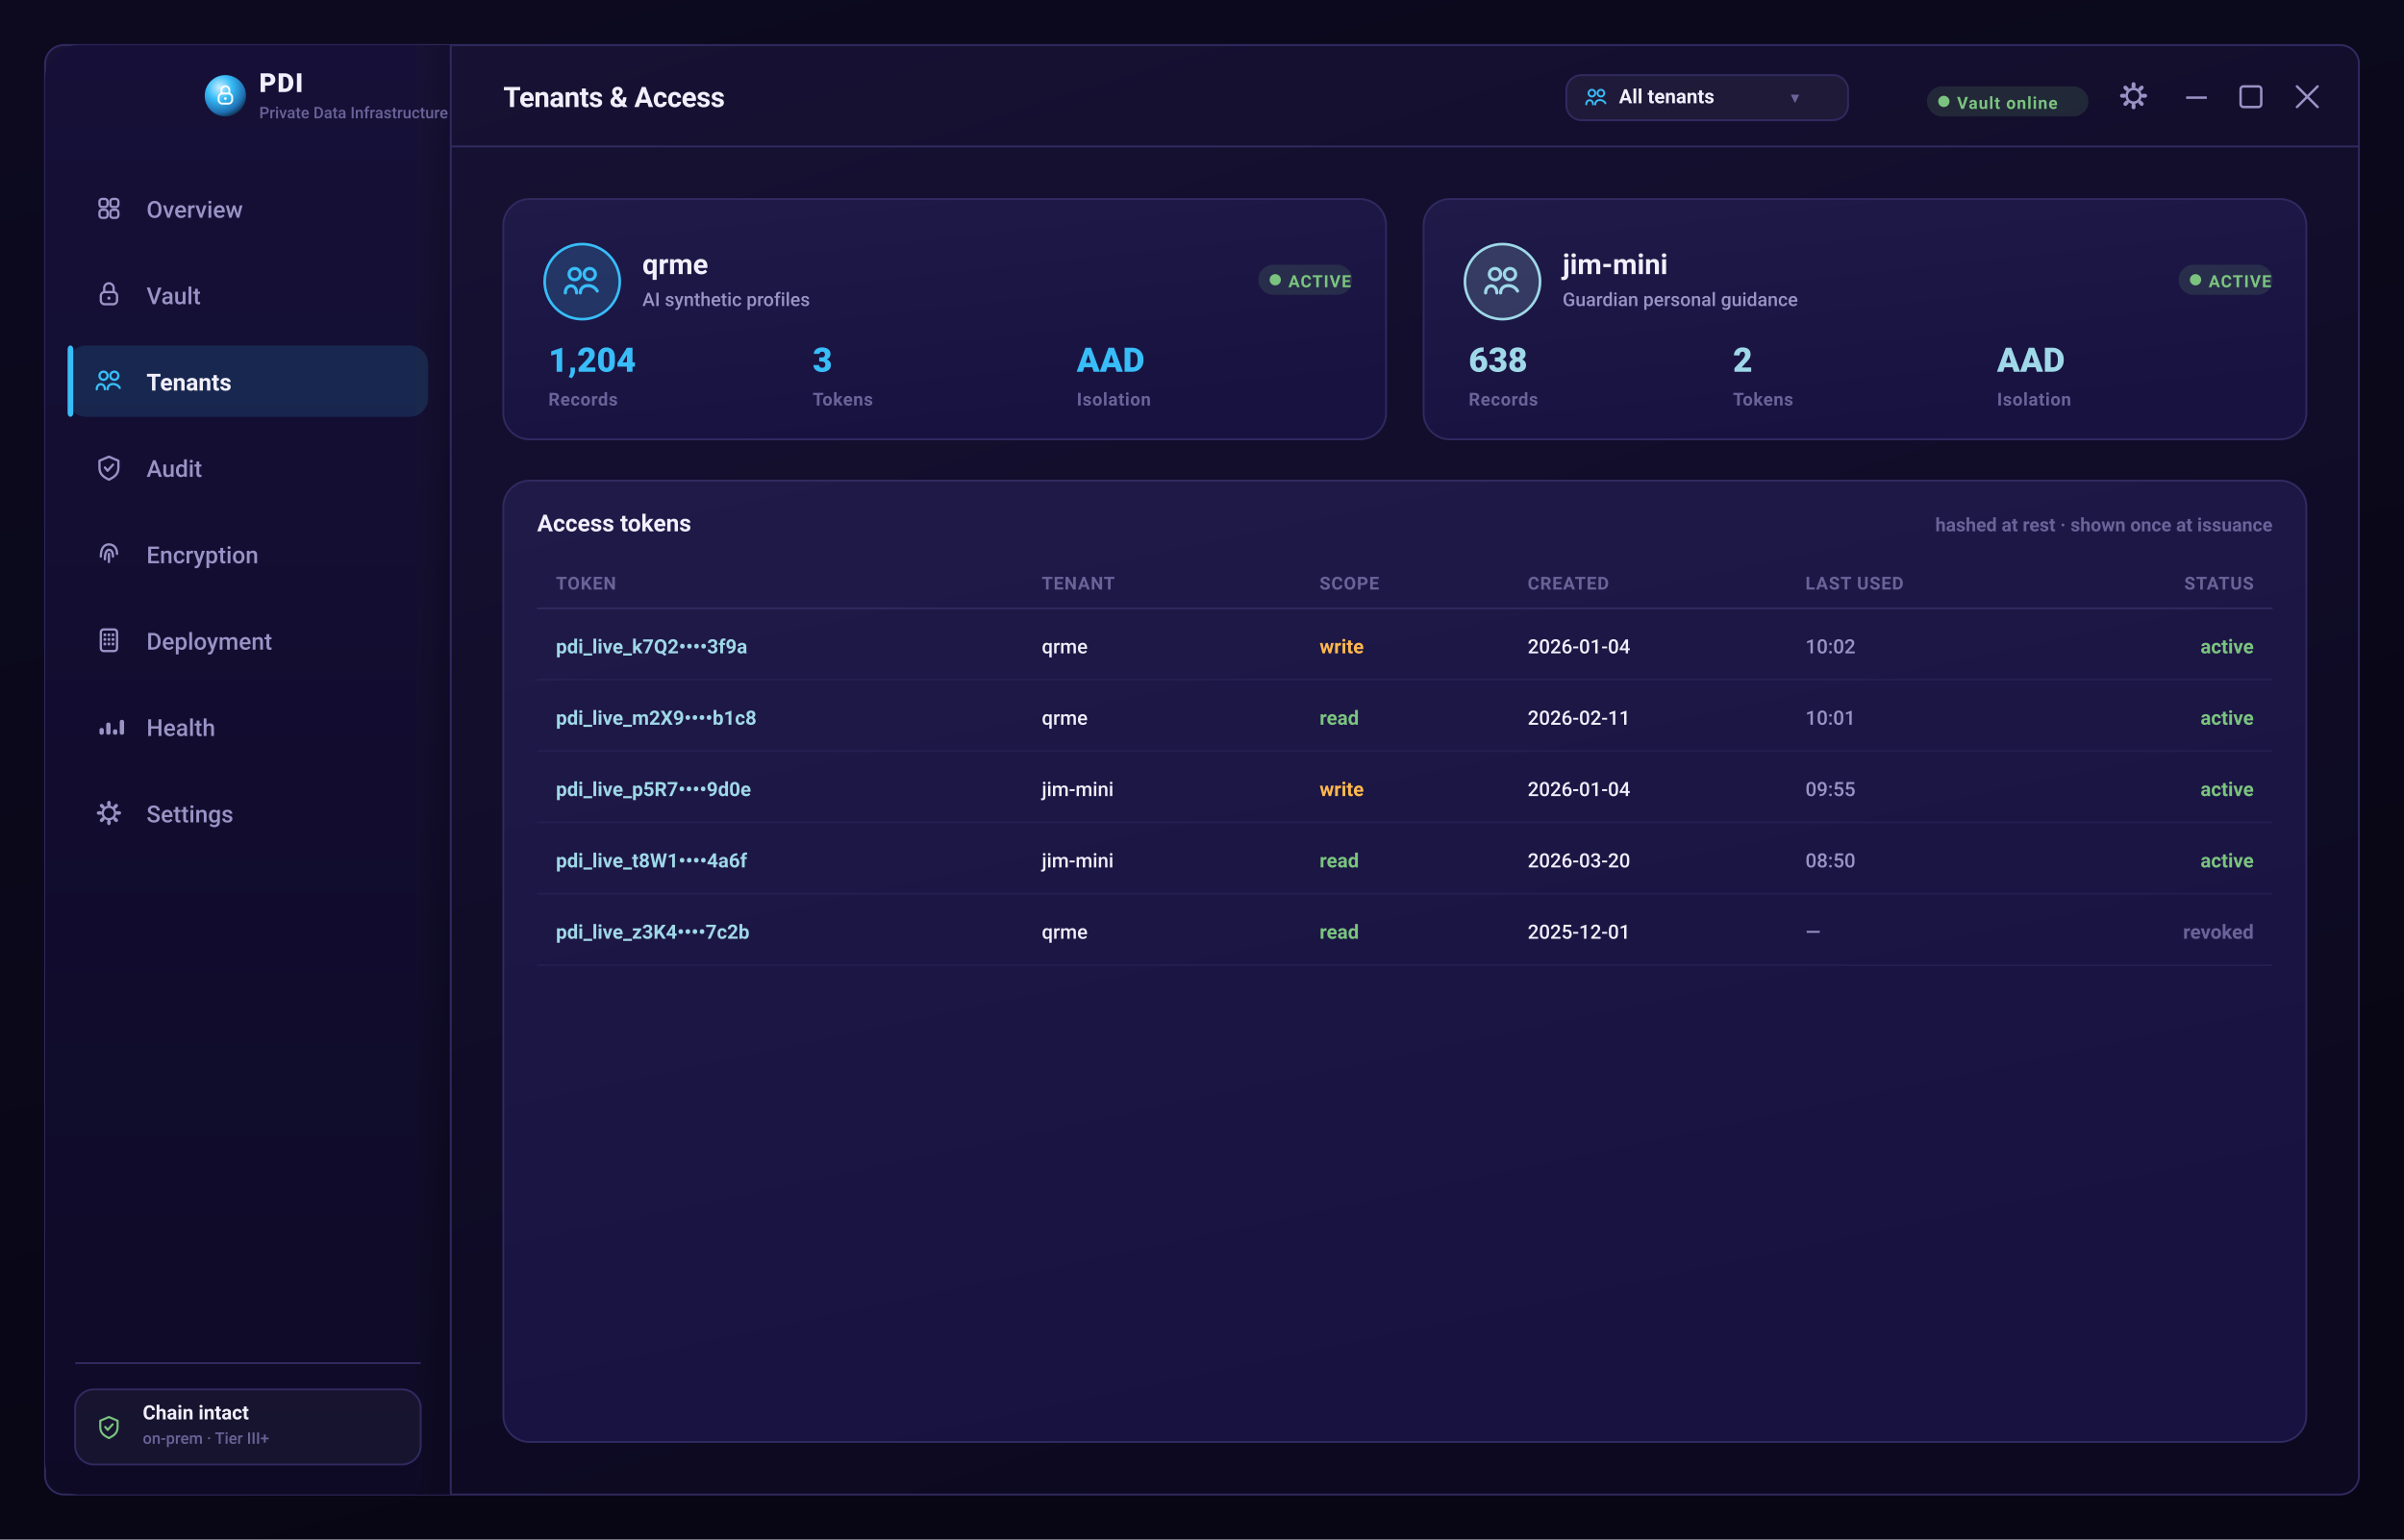
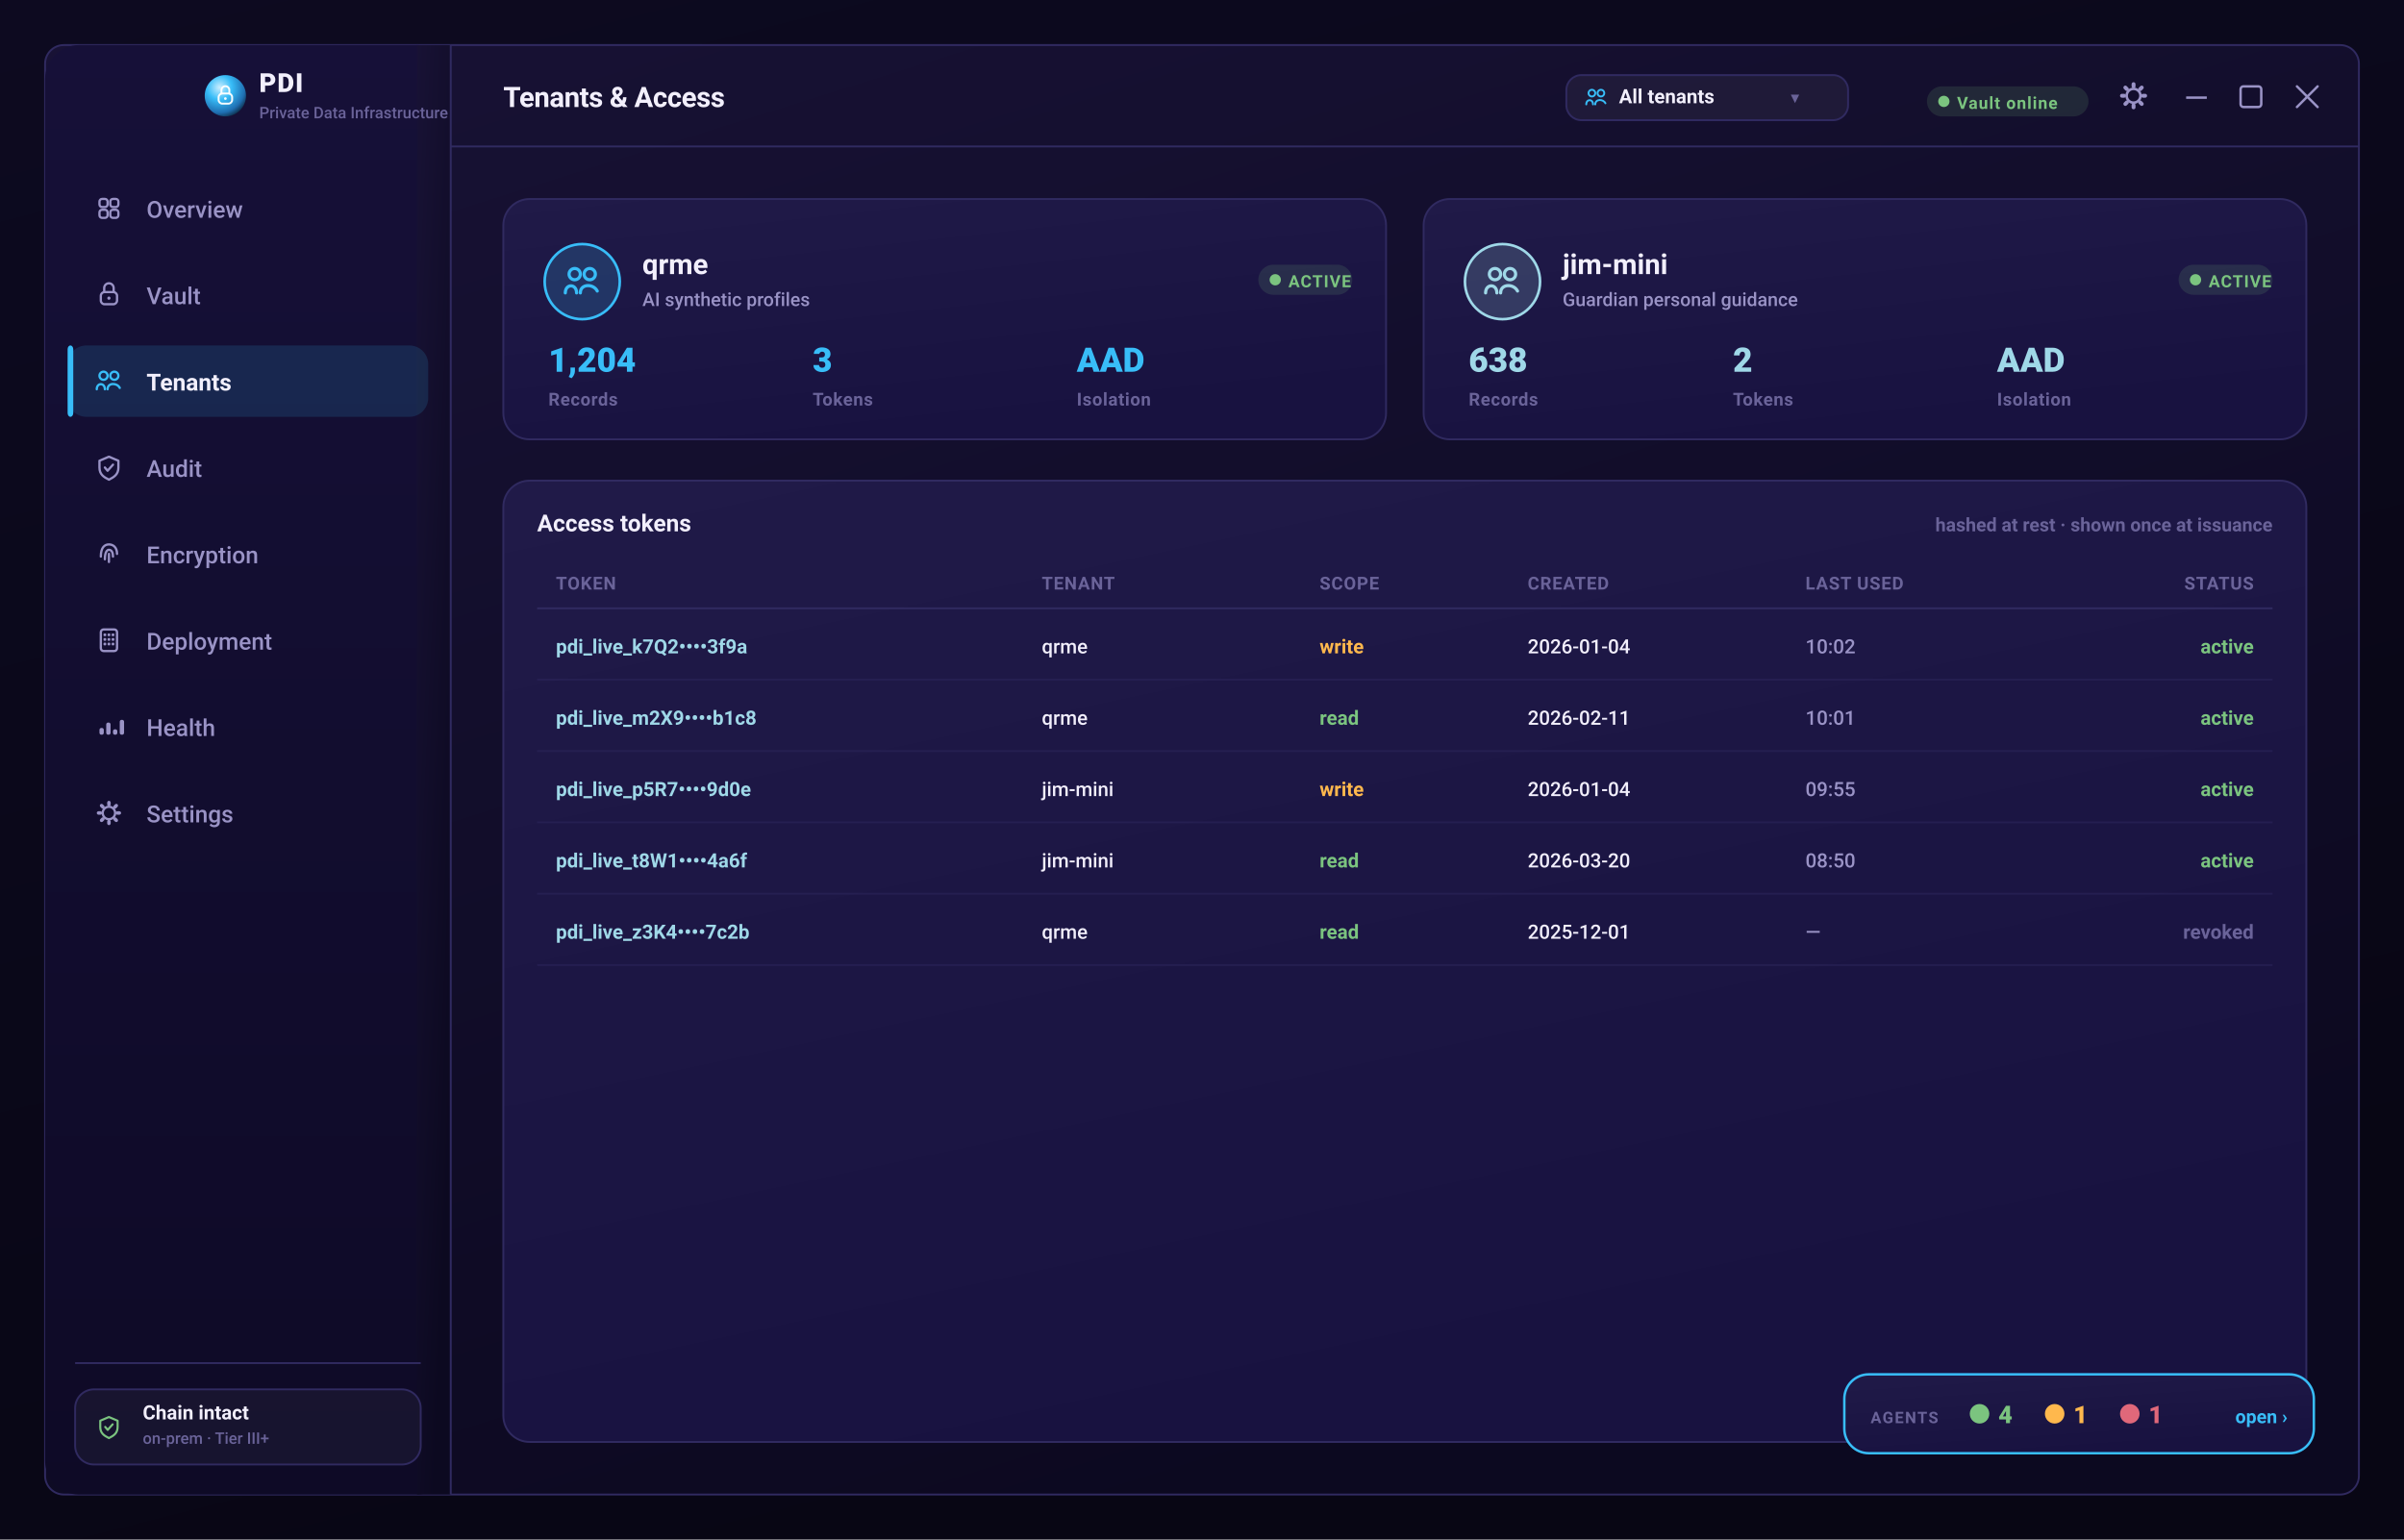
<svg xmlns="http://www.w3.org/2000/svg" width="1280" height="820" viewBox="0 0 1280 820" role="img" aria-label="PDI console — Tenants &amp; Access">
  <defs>
    <linearGradient id="gPage" x1="0" y1="0" x2="0.4" y2="1">
      <stop offset="0" stop-color="#0d0a20" />
      <stop offset="1" stop-color="#080614" />
    </linearGradient>
    <linearGradient id="gScr" x1="0" y1="0" x2="0.5" y2="1">
      <stop offset="0" stop-color="#181235" />
      <stop offset="1" stop-color="#0c0920" />
    </linearGradient>
    <linearGradient id="gSide" x1="0" y1="0" x2="0" y2="1">
      <stop offset="0" stop-color="#161038" />
      <stop offset="1" stop-color="#0e0a26" />
    </linearGradient>
    <linearGradient id="gCard" x1="0" y1="0" x2="0.4" y2="1">
      <stop offset="0" stop-color="#201a48" />
      <stop offset="1" stop-color="#181240" />
    </linearGradient>
    <linearGradient id="gBrand" x1="0" y1="0" x2="1" y2="0">
      <stop offset="0" stop-color="#38bdf8" />
      <stop offset="1" stop-color="#7dd3fc" />
    </linearGradient>
    <linearGradient id="gAmber" x1="0" y1="0" x2="1" y2="0">
      <stop offset="0" stop-color="#ffb84d" />
      <stop offset="1" stop-color="#ffd27a" />
    </linearGradient>
    <linearGradient id="mG" x1="0" y1="0" x2="1" y2="0">
      <stop offset="0" stop-color="#5fb87a" />
      <stop offset="1" stop-color="#7bc47f" />
    </linearGradient>
    <linearGradient id="mC" x1="0" y1="0" x2="1" y2="0">
      <stop offset="0" stop-color="#6bb6d6" />
      <stop offset="1" stop-color="#9fd8e8" />
    </linearGradient>
    <radialGradient id="orb" cx="36%" cy="30%" r="78%">
      <stop offset="0" stop-color="#cbeeff" />
      <stop offset="38%" stop-color="#38bdf8" />
      <stop offset="78%" stop-color="#1f6fb2" />
      <stop offset="100%" stop-color="#0b2438" />
    </radialGradient>
  </defs>
  <rect x="0.0" y="0.0" width="1280.0" height="820.0" rx="0" fill="url(#gPage)" />
  <rect x="24" y="24" width="1232" height="772" rx="10" fill="url(#gScr)" stroke="#302a60" stroke-width="1" />
  <rect x="24.0" y="24.0" width="216.0" height="772.0" rx="18" fill="url(#gSide)" />
  <rect x="222.0" y="24.0" width="18.0" height="772.0" rx="0" fill="url(#gScr)" />
  <line x1="240" y1="24" x2="240" y2="796" stroke="#302a60" stroke-width="1" />
  <line x1="240" y1="78" x2="1256" y2="78" stroke="#302a60" stroke-width="1" />
  <line x1="1164" y1="52" x2="1175" y2="52" stroke="#9a93c6" stroke-width="1.3" />
  <rect x="1193.0" y="46.0" width="11.0" height="11.0" rx="1.5" fill="none" stroke="#9a93c6" stroke-width="1.3" />
  <path d="M1223 46 l11 11 M1234 46 l-11 11" stroke="#9a93c6" stroke-width="1.3" stroke-linecap="round" />
  <circle cx="120" cy="51" r="11" fill="url(#orb)" />
  <rect x="116.4" y="49.8" width="7.2" height="5.4" rx="2" fill="none" stroke="rgba(255,255,255,0.95)" stroke-width="1.02" stroke-linecap="round" stroke-linejoin="round" />
  <path d="M117.9 49.8 v-1.8 a2.1 2.1 0 0 1 4.2 0 v1.8" fill="none" stroke="rgba(255,255,255,0.95)" stroke-width="1.02" stroke-linecap="round" stroke-linejoin="round" />
  <circle cx="120" cy="52.5" r="0.72" fill="rgba(255,255,255,0.95)" />
  <text x="138.0" y="49.0" font-family="-apple-system,BlinkMacSystemFont,'SF Pro Display','SF Pro Text','Segoe UI',Roboto,system-ui,sans-serif" font-size="14" font-weight="800" fill="#f2effc" text-anchor="start" letter-spacing="0.5">PDI</text>
  <text x="138.0" y="63.0" font-family="-apple-system,BlinkMacSystemFont,'SF Pro Display','SF Pro Text','Segoe UI',Roboto,system-ui,sans-serif" font-size="8.5" font-weight="500" fill="#6a6399" text-anchor="start">Private Data Infrastructure</text>
  <text x="268.0" y="57.0" font-family="-apple-system,BlinkMacSystemFont,'SF Pro Display','SF Pro Text','Segoe UI',Roboto,system-ui,sans-serif" font-size="15" font-weight="700" fill="#f2effc" text-anchor="start" letter-spacing="-0.2">Tenants &amp; Access</text>
  <rect x="1134.96" y="43.8" width="2.08" height="3.2" rx="1" transform="rotate(0 1136 51)" fill="#9a93c6" />
  <rect x="1134.96" y="43.8" width="2.08" height="3.2" rx="1" transform="rotate(45 1136 51)" fill="#9a93c6" />
  <rect x="1134.96" y="43.8" width="2.08" height="3.2" rx="1" transform="rotate(90 1136 51)" fill="#9a93c6" />
  <rect x="1134.96" y="43.8" width="2.08" height="3.2" rx="1" transform="rotate(135 1136 51)" fill="#9a93c6" />
  <rect x="1134.96" y="43.8" width="2.08" height="3.2" rx="1" transform="rotate(180 1136 51)" fill="#9a93c6" />
  <rect x="1134.96" y="43.8" width="2.08" height="3.2" rx="1" transform="rotate(225 1136 51)" fill="#9a93c6" />
  <rect x="1134.96" y="43.8" width="2.08" height="3.2" rx="1" transform="rotate(270 1136 51)" fill="#9a93c6" />
  <rect x="1134.96" y="43.8" width="2.08" height="3.2" rx="1" transform="rotate(315 1136 51)" fill="#9a93c6" />
  <circle cx="1136" cy="51" r="3.68" fill="none" stroke="#9a93c6" stroke-width="1.36" stroke-linecap="round" stroke-linejoin="round" />
  <rect x="1026.0" y="46.0" width="86.0" height="16.0" rx="8" fill="rgba(123,196,127,0.14)" />
  <circle cx="1035.0" cy="54" r="3" fill="#7bc47f" />
  <text x="1042.0" y="58.0" font-family="-apple-system,BlinkMacSystemFont,'SF Pro Display','SF Pro Text','Segoe UI',Roboto,system-ui,sans-serif" font-size="9" font-weight="700" fill="#7bc47f" text-anchor="start" letter-spacing="0.5">Vault online</text>
  <rect x="834.0" y="40.0" width="150.0" height="24.0" rx="8" fill="rgba(255,255,255,0.05)" stroke="#302a60" stroke-width="1" />
  <circle cx="847.6" cy="49.6" r="1.8" fill="none" stroke="#38bdf8" stroke-width="1.02" stroke-linecap="round" stroke-linejoin="round" />
  <circle cx="852.4" cy="49.6" r="1.8" fill="none" stroke="#38bdf8" stroke-width="1.02" stroke-linecap="round" stroke-linejoin="round" />
  <path d="M844.6 55.6 c0 -3.0 3.6 -3.0 3.6 0 M849.4 55.6 c0 -3.0 4.2 -3.0 5.4 -0.6" fill="none" stroke="#38bdf8" stroke-width="1.02" stroke-linecap="round" stroke-linejoin="round" />
  <text x="862.0" y="55.0" font-family="-apple-system,BlinkMacSystemFont,'SF Pro Display','SF Pro Text','Segoe UI',Roboto,system-ui,sans-serif" font-size="10.5" font-weight="600" fill="#f2effc" text-anchor="start">All tenants</text>
  <text x="958.0" y="55.0" font-family="-apple-system,BlinkMacSystemFont,'SF Pro Display','SF Pro Text','Segoe UI',Roboto,system-ui,sans-serif" font-size="9" font-weight="600" fill="#6a6399" text-anchor="end">▾</text>
  <rect x="52.96" y="105.96" width="4.32" height="4.32" rx="1.4" fill="none" stroke="#9a93c6" stroke-width="1.22" stroke-linecap="round" stroke-linejoin="round" />
  <rect x="58.72" y="105.96" width="4.32" height="4.32" rx="1.4" fill="none" stroke="#9a93c6" stroke-width="1.22" stroke-linecap="round" stroke-linejoin="round" />
  <rect x="52.96" y="111.72" width="4.32" height="4.32" rx="1.4" fill="none" stroke="#9a93c6" stroke-width="1.22" stroke-linecap="round" stroke-linejoin="round" />
  <rect x="58.72" y="111.72" width="4.32" height="4.32" rx="1.4" fill="none" stroke="#9a93c6" stroke-width="1.22" stroke-linecap="round" stroke-linejoin="round" />
  <text x="78.0" y="116.0" font-family="-apple-system,BlinkMacSystemFont,'SF Pro Display','SF Pro Text','Segoe UI',Roboto,system-ui,sans-serif" font-size="12.5" font-weight="500" fill="#9a93c6" text-anchor="start">Overview</text>
  <rect x="53.68" y="155.56" width="8.64" height="6.48" rx="2" fill="none" stroke="#9a93c6" stroke-width="1.22" stroke-linecap="round" stroke-linejoin="round" />
  <path d="M55.48 155.56 v-2.16 a2.52 2.52 0 0 1 5.04 0 v2.16" fill="none" stroke="#9a93c6" stroke-width="1.22" stroke-linecap="round" stroke-linejoin="round" />
  <circle cx="58" cy="158.8" r="0.864" fill="#9a93c6" />
  <text x="78.0" y="162.0" font-family="-apple-system,BlinkMacSystemFont,'SF Pro Display','SF Pro Text','Segoe UI',Roboto,system-ui,sans-serif" font-size="12.5" font-weight="500" fill="#9a93c6" text-anchor="start">Vault</text>
  <rect x="36.0" y="184.0" width="192.0" height="38.0" rx="10" fill="rgba(56,189,248,0.14)" />
  <rect x="36.0" y="184.0" width="3.0" height="38.0" rx="2" fill="#38bdf8" />
  <circle cx="55.12" cy="200.12" r="2.16" fill="none" stroke="#38bdf8" stroke-width="1.22" stroke-linecap="round" stroke-linejoin="round" />
  <circle cx="60.88" cy="200.12" r="2.16" fill="none" stroke="#38bdf8" stroke-width="1.22" stroke-linecap="round" stroke-linejoin="round" />
  <path d="M51.52 207.32 c0 -3.6 4.32 -3.6 4.32 0 M57.28 207.32 c0 -3.6 5.04 -3.6 6.48 -0.72" fill="none" stroke="#38bdf8" stroke-width="1.22" stroke-linecap="round" stroke-linejoin="round" />
  <text x="78.0" y="208.0" font-family="-apple-system,BlinkMacSystemFont,'SF Pro Display','SF Pro Text','Segoe UI',Roboto,system-ui,sans-serif" font-size="12.5" font-weight="650" fill="#f2effc" text-anchor="start">Tenants</text>
  <path d="M58 243.24 l5.04 2.16 v3.6 c0 3.6 -2.16 5.04 -5.04 6.48 c-2.88 -1.44 -5.04 -2.88 -5.04 -6.48 v-3.6 Z" fill="none" stroke="#9a93c6" stroke-width="1.22" stroke-linecap="round" stroke-linejoin="round" />
  <path d="M55.84 249 l1.44 1.728 2.88 -3.24" fill="none" stroke="#9a93c6" stroke-width="1.22" stroke-linecap="round" stroke-linejoin="round" />
  <text x="78.0" y="254.0" font-family="-apple-system,BlinkMacSystemFont,'SF Pro Display','SF Pro Text','Segoe UI',Roboto,system-ui,sans-serif" font-size="12.5" font-weight="500" fill="#9a93c6" text-anchor="start">Audit</text>
  <path d="M53.68 296.44 c0 -5.04 2.16 -6.48 4.32 -6.48 c2.16 0 4.32 1.44 4.32 5.04" fill="none" stroke="#9a93c6" stroke-width="1.22" stroke-linecap="round" stroke-linejoin="round" />
  <path d="M55.84 297.88 c0 -4.32 1.44 -5.04 2.16 -5.04 c1.44 0 2.16 1.44 2.16 3.6" fill="none" stroke="#9a93c6" stroke-width="1.22" stroke-linecap="round" stroke-linejoin="round" />
  <path d="M58 299.32 v-4.32" fill="none" stroke="#9a93c6" stroke-width="1.22" stroke-linecap="round" stroke-linejoin="round" />
  <text x="78.0" y="300.0" font-family="-apple-system,BlinkMacSystemFont,'SF Pro Display','SF Pro Text','Segoe UI',Roboto,system-ui,sans-serif" font-size="12.5" font-weight="500" fill="#9a93c6" text-anchor="start">Encryption</text>
  <rect x="53.68" y="335.24" width="8.64" height="11.52" rx="1.5" fill="none" stroke="#9a93c6" stroke-width="1.22" stroke-linecap="round" stroke-linejoin="round" />
  <rect x="55.12" y="337.4" width="1.44" height="1.44" rx="0.4" fill="#9a93c6" />
  <rect x="57.28" y="337.4" width="1.44" height="1.44" rx="0.4" fill="#9a93c6" />
  <rect x="59.44" y="337.4" width="1.44" height="1.44" rx="0.4" fill="#9a93c6" />
  <rect x="55.12" y="339.848" width="1.44" height="1.44" rx="0.4" fill="#9a93c6" />
  <rect x="57.28" y="339.848" width="1.44" height="1.44" rx="0.4" fill="#9a93c6" />
  <rect x="59.44" y="339.848" width="1.44" height="1.44" rx="0.4" fill="#9a93c6" />
  <rect x="55.12" y="342.296" width="1.44" height="1.44" rx="0.4" fill="#9a93c6" />
  <rect x="57.28" y="342.296" width="1.44" height="1.44" rx="0.4" fill="#9a93c6" />
  <rect x="59.44" y="342.296" width="1.44" height="1.44" rx="0.4" fill="#9a93c6" />
  <text x="78.0" y="346.0" font-family="-apple-system,BlinkMacSystemFont,'SF Pro Display','SF Pro Text','Segoe UI',Roboto,system-ui,sans-serif" font-size="12.5" font-weight="500" fill="#9a93c6" text-anchor="start">Deployment</text>
  <rect x="52.96" y="387.72" width="2.304" height="3.6" rx="1" fill="#9a93c6" />
  <rect x="56.56" y="384.84" width="2.304" height="6.48" rx="1" fill="#9a93c6" />
  <rect x="60.16" y="388.44" width="2.304" height="2.88" rx="1" fill="#9a93c6" />
  <rect x="63.76" y="383.4" width="2.304" height="7.92" rx="1" fill="#9a93c6" />
  <text x="78.0" y="392.0" font-family="-apple-system,BlinkMacSystemFont,'SF Pro Display','SF Pro Text','Segoe UI',Roboto,system-ui,sans-serif" font-size="12.5" font-weight="500" fill="#9a93c6" text-anchor="start">Health</text>
  <rect x="57.064" y="426.52" width="1.872" height="2.88" rx="1" transform="rotate(0 58 433)" fill="#9a93c6" />
  <rect x="57.064" y="426.52" width="1.872" height="2.88" rx="1" transform="rotate(45 58 433)" fill="#9a93c6" />
  <rect x="57.064" y="426.52" width="1.872" height="2.88" rx="1" transform="rotate(90 58 433)" fill="#9a93c6" />
  <rect x="57.064" y="426.52" width="1.872" height="2.88" rx="1" transform="rotate(135 58 433)" fill="#9a93c6" />
  <rect x="57.064" y="426.52" width="1.872" height="2.88" rx="1" transform="rotate(180 58 433)" fill="#9a93c6" />
  <rect x="57.064" y="426.52" width="1.872" height="2.88" rx="1" transform="rotate(225 58 433)" fill="#9a93c6" />
  <rect x="57.064" y="426.52" width="1.872" height="2.88" rx="1" transform="rotate(270 58 433)" fill="#9a93c6" />
  <rect x="57.064" y="426.52" width="1.872" height="2.88" rx="1" transform="rotate(315 58 433)" fill="#9a93c6" />
  <circle cx="58" cy="433" r="3.312" fill="none" stroke="#9a93c6" stroke-width="1.22" stroke-linecap="round" stroke-linejoin="round" />
  <text x="78.0" y="438.0" font-family="-apple-system,BlinkMacSystemFont,'SF Pro Display','SF Pro Text','Segoe UI',Roboto,system-ui,sans-serif" font-size="12.5" font-weight="500" fill="#9a93c6" text-anchor="start">Settings</text>
  <line x1="40" y1="726" x2="224" y2="726" stroke="#302a60" stroke-width="1" />
  <rect x="40.0" y="740.0" width="184.0" height="40.0" rx="10" fill="rgba(255,255,255,0.04)" stroke="#302a60" stroke-width="1" />
  <path d="M58 754.72 l4.62 1.98 v3.3 c0 3.3 -1.98 4.62 -4.62 5.94 c-2.64 -1.32 -4.62 -2.64 -4.62 -5.94 v-3.3 Z" fill="none" stroke="#7bc47f" stroke-width="1.12" stroke-linecap="round" stroke-linejoin="round" />
  <path d="M56.02 760 l1.32 1.584 2.64 -2.97" fill="none" stroke="#7bc47f" stroke-width="1.12" stroke-linecap="round" stroke-linejoin="round" />
  <text x="76.0" y="756.0" font-family="-apple-system,BlinkMacSystemFont,'SF Pro Display','SF Pro Text','Segoe UI',Roboto,system-ui,sans-serif" font-size="10.5" font-weight="650" fill="#f2effc" text-anchor="start">Chain intact</text>
  <text x="76.0" y="769.0" font-family="-apple-system,BlinkMacSystemFont,'SF Pro Display','SF Pro Text','Segoe UI',Roboto,system-ui,sans-serif" font-size="8.5" font-weight="500" fill="#6a6399" text-anchor="start">on-prem · Tier III+</text>
  <marker id="ah" markerWidth="8" markerHeight="8" refX="6" refY="3" orient="auto">
    <path d="M0 0 L6 3 L0 6 Z" fill="#6a6399" />
  </marker>
  <rect x="268.0" y="106.0" width="470.0" height="128.0" rx="14" fill="url(#gCard)" stroke="#302a60" stroke-width="1" />
  <circle cx="310.0" cy="150" r="20" fill="rgba(56,189,248,0.18)" stroke="#38bdf8" stroke-width="1.4" />
  <circle cx="306.0" cy="146.0" r="3.0" fill="none" stroke="#38bdf8" stroke-width="1.70" stroke-linecap="round" stroke-linejoin="round" />
  <circle cx="314.0" cy="146.0" r="3.0" fill="none" stroke="#38bdf8" stroke-width="1.70" stroke-linecap="round" stroke-linejoin="round" />
  <path d="M301.0 156.0 c0 -5.0 6.0 -5.0 6.0 0 M309.0 156.0 c0 -5.0 7.0 -5.0 9.0 -1.0" fill="none" stroke="#38bdf8" stroke-width="1.70" stroke-linecap="round" stroke-linejoin="round" />
  <text x="342.0" y="146.0" font-family="-apple-system,BlinkMacSystemFont,'SF Pro Display','SF Pro Text','Segoe UI',Roboto,system-ui,sans-serif" font-size="15" font-weight="750" fill="#f2effc" text-anchor="start">qrme</text>
  <text x="342.0" y="163.0" font-family="-apple-system,BlinkMacSystemFont,'SF Pro Display','SF Pro Text','Segoe UI',Roboto,system-ui,sans-serif" font-size="10" font-weight="500" fill="#9a93c6" text-anchor="start">AI synthetic profiles</text>
  <rect x="670.0" y="141.0" width="50.0" height="16.0" rx="8" fill="rgba(123,196,127,0.14)" />
  <circle cx="679.0" cy="149" r="3" fill="#7bc47f" />
  <text x="686.0" y="153.0" font-family="-apple-system,BlinkMacSystemFont,'SF Pro Display','SF Pro Text','Segoe UI',Roboto,system-ui,sans-serif" font-size="9" font-weight="700" fill="#7bc47f" text-anchor="start" letter-spacing="0.5">ACTIVE</text>
  <text x="292.0" y="198.0" font-family="-apple-system,BlinkMacSystemFont,'SF Pro Display','SF Pro Text','Segoe UI',Roboto,system-ui,sans-serif" font-size="18" font-weight="800" fill="#38bdf8" text-anchor="start">1,204</text>
  <text x="292.0" y="216.0" font-family="-apple-system,BlinkMacSystemFont,'SF Pro Display','SF Pro Text','Segoe UI',Roboto,system-ui,sans-serif" font-size="9.5" font-weight="600" fill="#6a6399" text-anchor="start" letter-spacing="0.3">Records</text>
  <text x="432.7" y="198.0" font-family="-apple-system,BlinkMacSystemFont,'SF Pro Display','SF Pro Text','Segoe UI',Roboto,system-ui,sans-serif" font-size="18" font-weight="800" fill="#38bdf8" text-anchor="start">3</text>
  <text x="432.7" y="216.0" font-family="-apple-system,BlinkMacSystemFont,'SF Pro Display','SF Pro Text','Segoe UI',Roboto,system-ui,sans-serif" font-size="9.5" font-weight="600" fill="#6a6399" text-anchor="start" letter-spacing="0.3">Tokens</text>
  <text x="573.3" y="198.0" font-family="-apple-system,BlinkMacSystemFont,'SF Pro Display','SF Pro Text','Segoe UI',Roboto,system-ui,sans-serif" font-size="18" font-weight="800" fill="#38bdf8" text-anchor="start">AAD</text>
  <text x="573.3" y="216.0" font-family="-apple-system,BlinkMacSystemFont,'SF Pro Display','SF Pro Text','Segoe UI',Roboto,system-ui,sans-serif" font-size="9.5" font-weight="600" fill="#6a6399" text-anchor="start" letter-spacing="0.3">Isolation</text>
  <rect x="758.0" y="106.0" width="470.0" height="128.0" rx="14" fill="url(#gCard)" stroke="#302a60" stroke-width="1" />
  <circle cx="800.0" cy="150" r="20" fill="rgba(159,216,232,0.18)" stroke="#9fd8e8" stroke-width="1.4" />
  <circle cx="796.0" cy="146.0" r="3.0" fill="none" stroke="#9fd8e8" stroke-width="1.70" stroke-linecap="round" stroke-linejoin="round" />
  <circle cx="804.0" cy="146.0" r="3.0" fill="none" stroke="#9fd8e8" stroke-width="1.70" stroke-linecap="round" stroke-linejoin="round" />
  <path d="M791.0 156.0 c0 -5.0 6.0 -5.0 6.0 0 M799.0 156.0 c0 -5.0 7.0 -5.0 9.0 -1.0" fill="none" stroke="#9fd8e8" stroke-width="1.70" stroke-linecap="round" stroke-linejoin="round" />
  <text x="832.0" y="146.0" font-family="-apple-system,BlinkMacSystemFont,'SF Pro Display','SF Pro Text','Segoe UI',Roboto,system-ui,sans-serif" font-size="15" font-weight="750" fill="#f2effc" text-anchor="start">jim-mini</text>
  <text x="832.0" y="163.0" font-family="-apple-system,BlinkMacSystemFont,'SF Pro Display','SF Pro Text','Segoe UI',Roboto,system-ui,sans-serif" font-size="10" font-weight="500" fill="#9a93c6" text-anchor="start">Guardian personal guidance</text>
  <rect x="1160.0" y="141.0" width="50.0" height="16.0" rx="8" fill="rgba(123,196,127,0.14)" />
  <circle cx="1169.0" cy="149" r="3" fill="#7bc47f" />
  <text x="1176.0" y="153.0" font-family="-apple-system,BlinkMacSystemFont,'SF Pro Display','SF Pro Text','Segoe UI',Roboto,system-ui,sans-serif" font-size="9" font-weight="700" fill="#7bc47f" text-anchor="start" letter-spacing="0.5">ACTIVE</text>
  <text x="782.0" y="198.0" font-family="-apple-system,BlinkMacSystemFont,'SF Pro Display','SF Pro Text','Segoe UI',Roboto,system-ui,sans-serif" font-size="18" font-weight="800" fill="#9fd8e8" text-anchor="start">638</text>
  <text x="782.0" y="216.0" font-family="-apple-system,BlinkMacSystemFont,'SF Pro Display','SF Pro Text','Segoe UI',Roboto,system-ui,sans-serif" font-size="9.5" font-weight="600" fill="#6a6399" text-anchor="start" letter-spacing="0.3">Records</text>
  <text x="922.7" y="198.0" font-family="-apple-system,BlinkMacSystemFont,'SF Pro Display','SF Pro Text','Segoe UI',Roboto,system-ui,sans-serif" font-size="18" font-weight="800" fill="#9fd8e8" text-anchor="start">2</text>
  <text x="922.7" y="216.0" font-family="-apple-system,BlinkMacSystemFont,'SF Pro Display','SF Pro Text','Segoe UI',Roboto,system-ui,sans-serif" font-size="9.5" font-weight="600" fill="#6a6399" text-anchor="start" letter-spacing="0.3">Tokens</text>
  <text x="1063.3" y="198.0" font-family="-apple-system,BlinkMacSystemFont,'SF Pro Display','SF Pro Text','Segoe UI',Roboto,system-ui,sans-serif" font-size="18" font-weight="800" fill="#9fd8e8" text-anchor="start">AAD</text>
  <text x="1063.3" y="216.0" font-family="-apple-system,BlinkMacSystemFont,'SF Pro Display','SF Pro Text','Segoe UI',Roboto,system-ui,sans-serif" font-size="9.5" font-weight="600" fill="#6a6399" text-anchor="start" letter-spacing="0.3">Isolation</text>
  <rect x="268.0" y="256.0" width="960.0" height="512.0" rx="14" fill="url(#gCard)" stroke="#302a60" stroke-width="1" />
  <text x="286.0" y="283.0" font-family="-apple-system,BlinkMacSystemFont,'SF Pro Display','SF Pro Text','Segoe UI',Roboto,system-ui,sans-serif" font-size="12.5" font-weight="700" fill="#f2effc" text-anchor="start">Access tokens</text>
  <text x="1210.0" y="283.0" font-family="-apple-system,BlinkMacSystemFont,'SF Pro Display','SF Pro Text','Segoe UI',Roboto,system-ui,sans-serif" font-size="10" font-weight="600" fill="#6a6399" text-anchor="end">hashed at rest · shown once at issuance</text>
  <text x="296.0" y="314.0" font-family="-apple-system,BlinkMacSystemFont,'SF Pro Display','SF Pro Text','Segoe UI',Roboto,system-ui,sans-serif" font-size="9.5" font-weight="700" fill="#6a6399" text-anchor="start" letter-spacing="0.4">TOKEN</text>
  <text x="554.7" y="314.0" font-family="-apple-system,BlinkMacSystemFont,'SF Pro Display','SF Pro Text','Segoe UI',Roboto,system-ui,sans-serif" font-size="9.5" font-weight="700" fill="#6a6399" text-anchor="start" letter-spacing="0.4">TENANT</text>
  <text x="702.6" y="314.0" font-family="-apple-system,BlinkMacSystemFont,'SF Pro Display','SF Pro Text','Segoe UI',Roboto,system-ui,sans-serif" font-size="9.5" font-weight="700" fill="#6a6399" text-anchor="start" letter-spacing="0.4">SCOPE</text>
  <text x="813.4" y="314.0" font-family="-apple-system,BlinkMacSystemFont,'SF Pro Display','SF Pro Text','Segoe UI',Roboto,system-ui,sans-serif" font-size="9.5" font-weight="700" fill="#6a6399" text-anchor="start" letter-spacing="0.4">CREATED</text>
  <text x="961.3" y="314.0" font-family="-apple-system,BlinkMacSystemFont,'SF Pro Display','SF Pro Text','Segoe UI',Roboto,system-ui,sans-serif" font-size="9.5" font-weight="700" fill="#6a6399" text-anchor="start" letter-spacing="0.4">LAST USED</text>
  <text x="1200.0" y="314.0" font-family="-apple-system,BlinkMacSystemFont,'SF Pro Display','SF Pro Text','Segoe UI',Roboto,system-ui,sans-serif" font-size="9.5" font-weight="700" fill="#6a6399" text-anchor="end" letter-spacing="0.4">STATUS</text>
  <line x1="286" y1="324" x2="1210" y2="324" stroke="#302a60" stroke-width="1" />
  <text x="296.0" y="348.0" font-family="-apple-system,BlinkMacSystemFont,'SF Pro Display','SF Pro Text','Segoe UI',Roboto,system-ui,sans-serif" font-size="10.5" font-weight="600" fill="#9fd8e8" text-anchor="start">pdi_live_k7Q2••••3f9a</text>
  <text x="554.7" y="348.0" font-family="-apple-system,BlinkMacSystemFont,'SF Pro Display','SF Pro Text','Segoe UI',Roboto,system-ui,sans-serif" font-size="10.5" font-weight="500" fill="#f2effc" text-anchor="start">qrme</text>
  <text x="702.6" y="348.0" font-family="-apple-system,BlinkMacSystemFont,'SF Pro Display','SF Pro Text','Segoe UI',Roboto,system-ui,sans-serif" font-size="10.5" font-weight="700" fill="#ffb84d" text-anchor="start">write</text>
  <text x="813.4" y="348.0" font-family="-apple-system,BlinkMacSystemFont,'SF Pro Display','SF Pro Text','Segoe UI',Roboto,system-ui,sans-serif" font-size="10.5" font-weight="500" fill="#f2effc" text-anchor="start">2026-01-04</text>
  <text x="961.3" y="348.0" font-family="-apple-system,BlinkMacSystemFont,'SF Pro Display','SF Pro Text','Segoe UI',Roboto,system-ui,sans-serif" font-size="10.5" font-weight="500" fill="#9a93c6" text-anchor="start">10:02</text>
  <text x="1200.0" y="348.0" font-family="-apple-system,BlinkMacSystemFont,'SF Pro Display','SF Pro Text','Segoe UI',Roboto,system-ui,sans-serif" font-size="10.5" font-weight="600" fill="#7bc47f" text-anchor="end">active</text>
  <line x1="286" y1="362" x2="1210" y2="362" stroke="rgba(48,42,96,0.45)" stroke-width="1" />
  <text x="296.0" y="386.0" font-family="-apple-system,BlinkMacSystemFont,'SF Pro Display','SF Pro Text','Segoe UI',Roboto,system-ui,sans-serif" font-size="10.5" font-weight="600" fill="#9fd8e8" text-anchor="start">pdi_live_m2X9••••b1c8</text>
  <text x="554.7" y="386.0" font-family="-apple-system,BlinkMacSystemFont,'SF Pro Display','SF Pro Text','Segoe UI',Roboto,system-ui,sans-serif" font-size="10.5" font-weight="500" fill="#f2effc" text-anchor="start">qrme</text>
  <text x="702.6" y="386.0" font-family="-apple-system,BlinkMacSystemFont,'SF Pro Display','SF Pro Text','Segoe UI',Roboto,system-ui,sans-serif" font-size="10.5" font-weight="700" fill="#7bc47f" text-anchor="start">read</text>
  <text x="813.4" y="386.0" font-family="-apple-system,BlinkMacSystemFont,'SF Pro Display','SF Pro Text','Segoe UI',Roboto,system-ui,sans-serif" font-size="10.5" font-weight="500" fill="#f2effc" text-anchor="start">2026-02-11</text>
  <text x="961.3" y="386.0" font-family="-apple-system,BlinkMacSystemFont,'SF Pro Display','SF Pro Text','Segoe UI',Roboto,system-ui,sans-serif" font-size="10.5" font-weight="500" fill="#9a93c6" text-anchor="start">10:01</text>
  <text x="1200.0" y="386.0" font-family="-apple-system,BlinkMacSystemFont,'SF Pro Display','SF Pro Text','Segoe UI',Roboto,system-ui,sans-serif" font-size="10.5" font-weight="600" fill="#7bc47f" text-anchor="end">active</text>
  <line x1="286" y1="400" x2="1210" y2="400" stroke="rgba(48,42,96,0.45)" stroke-width="1" />
  <text x="296.0" y="424.0" font-family="-apple-system,BlinkMacSystemFont,'SF Pro Display','SF Pro Text','Segoe UI',Roboto,system-ui,sans-serif" font-size="10.5" font-weight="600" fill="#9fd8e8" text-anchor="start">pdi_live_p5R7••••9d0e</text>
  <text x="554.7" y="424.0" font-family="-apple-system,BlinkMacSystemFont,'SF Pro Display','SF Pro Text','Segoe UI',Roboto,system-ui,sans-serif" font-size="10.5" font-weight="500" fill="#f2effc" text-anchor="start">jim-mini</text>
  <text x="702.6" y="424.0" font-family="-apple-system,BlinkMacSystemFont,'SF Pro Display','SF Pro Text','Segoe UI',Roboto,system-ui,sans-serif" font-size="10.5" font-weight="700" fill="#ffb84d" text-anchor="start">write</text>
  <text x="813.4" y="424.0" font-family="-apple-system,BlinkMacSystemFont,'SF Pro Display','SF Pro Text','Segoe UI',Roboto,system-ui,sans-serif" font-size="10.5" font-weight="500" fill="#f2effc" text-anchor="start">2026-01-04</text>
  <text x="961.3" y="424.0" font-family="-apple-system,BlinkMacSystemFont,'SF Pro Display','SF Pro Text','Segoe UI',Roboto,system-ui,sans-serif" font-size="10.5" font-weight="500" fill="#9a93c6" text-anchor="start">09:55</text>
  <text x="1200.0" y="424.0" font-family="-apple-system,BlinkMacSystemFont,'SF Pro Display','SF Pro Text','Segoe UI',Roboto,system-ui,sans-serif" font-size="10.5" font-weight="600" fill="#7bc47f" text-anchor="end">active</text>
  <line x1="286" y1="438" x2="1210" y2="438" stroke="rgba(48,42,96,0.45)" stroke-width="1" />
  <text x="296.0" y="462.0" font-family="-apple-system,BlinkMacSystemFont,'SF Pro Display','SF Pro Text','Segoe UI',Roboto,system-ui,sans-serif" font-size="10.5" font-weight="600" fill="#9fd8e8" text-anchor="start">pdi_live_t8W1••••4a6f</text>
  <text x="554.7" y="462.0" font-family="-apple-system,BlinkMacSystemFont,'SF Pro Display','SF Pro Text','Segoe UI',Roboto,system-ui,sans-serif" font-size="10.5" font-weight="500" fill="#f2effc" text-anchor="start">jim-mini</text>
  <text x="702.6" y="462.0" font-family="-apple-system,BlinkMacSystemFont,'SF Pro Display','SF Pro Text','Segoe UI',Roboto,system-ui,sans-serif" font-size="10.5" font-weight="700" fill="#7bc47f" text-anchor="start">read</text>
  <text x="813.4" y="462.0" font-family="-apple-system,BlinkMacSystemFont,'SF Pro Display','SF Pro Text','Segoe UI',Roboto,system-ui,sans-serif" font-size="10.5" font-weight="500" fill="#f2effc" text-anchor="start">2026-03-20</text>
  <text x="961.3" y="462.0" font-family="-apple-system,BlinkMacSystemFont,'SF Pro Display','SF Pro Text','Segoe UI',Roboto,system-ui,sans-serif" font-size="10.5" font-weight="500" fill="#9a93c6" text-anchor="start">08:50</text>
  <text x="1200.0" y="462.0" font-family="-apple-system,BlinkMacSystemFont,'SF Pro Display','SF Pro Text','Segoe UI',Roboto,system-ui,sans-serif" font-size="10.5" font-weight="600" fill="#7bc47f" text-anchor="end">active</text>
  <line x1="286" y1="476" x2="1210" y2="476" stroke="rgba(48,42,96,0.45)" stroke-width="1" />
  <text x="296.0" y="500.0" font-family="-apple-system,BlinkMacSystemFont,'SF Pro Display','SF Pro Text','Segoe UI',Roboto,system-ui,sans-serif" font-size="10.5" font-weight="600" fill="#9fd8e8" text-anchor="start">pdi_live_z3K4••••7c2b</text>
  <text x="554.7" y="500.0" font-family="-apple-system,BlinkMacSystemFont,'SF Pro Display','SF Pro Text','Segoe UI',Roboto,system-ui,sans-serif" font-size="10.5" font-weight="500" fill="#f2effc" text-anchor="start">qrme</text>
  <text x="702.6" y="500.0" font-family="-apple-system,BlinkMacSystemFont,'SF Pro Display','SF Pro Text','Segoe UI',Roboto,system-ui,sans-serif" font-size="10.5" font-weight="700" fill="#7bc47f" text-anchor="start">read</text>
  <text x="813.4" y="500.0" font-family="-apple-system,BlinkMacSystemFont,'SF Pro Display','SF Pro Text','Segoe UI',Roboto,system-ui,sans-serif" font-size="10.5" font-weight="500" fill="#f2effc" text-anchor="start">2025-12-01</text>
  <text x="961.3" y="500.0" font-family="-apple-system,BlinkMacSystemFont,'SF Pro Display','SF Pro Text','Segoe UI',Roboto,system-ui,sans-serif" font-size="10.5" font-weight="500" fill="#9a93c6" text-anchor="start">—</text>
  <text x="1200.0" y="500.0" font-family="-apple-system,BlinkMacSystemFont,'SF Pro Display','SF Pro Text','Segoe UI',Roboto,system-ui,sans-serif" font-size="10.5" font-weight="600" fill="#6a6399" text-anchor="end">revoked</text>
  <line x1="286" y1="514" x2="1210" y2="514" stroke="rgba(48,42,96,0.45)" stroke-width="1" />
+   <rect x="982.0" y="732.0" width="250.0" height="42.0" rx="13" fill="url(#gCard)" stroke="#38bdf8" stroke-width="1.3" />
+   <text x="996.0" y="758.0" font-family="-apple-system,BlinkMacSystemFont,'SF Pro Display','SF Pro Text','Segoe UI',Roboto,system-ui,sans-serif" font-size="8.5" font-weight="700" fill="#6a6399" text-anchor="start" letter-spacing="0.7">AGENTS</text>
+   <circle cx="1054" cy="753" r="5.2" fill="#7bc47f" />
+   <text x="1064.0" y="758.0" font-family="-apple-system,BlinkMacSystemFont,'SF Pro Display','SF Pro Text','Segoe UI',Roboto,system-ui,sans-serif" font-size="13" font-weight="800" fill="#7bc47f" text-anchor="start">4</text>
+   <circle cx="1094" cy="753" r="5.2" fill="#ffb84d" />
+   <text x="1104.0" y="758.0" font-family="-apple-system,BlinkMacSystemFont,'SF Pro Display','SF Pro Text','Segoe UI',Roboto,system-ui,sans-serif" font-size="13" font-weight="800" fill="#ffb84d" text-anchor="start">1</text>
+   <circle cx="1134" cy="753" r="5.2" fill="#e0687a" />
+   <text x="1144.0" y="758.0" font-family="-apple-system,BlinkMacSystemFont,'SF Pro Display','SF Pro Text','Segoe UI',Roboto,system-ui,sans-serif" font-size="13" font-weight="800" fill="#e0687a" text-anchor="start">1</text>
+   <text x="1218.0" y="758.0" font-family="-apple-system,BlinkMacSystemFont,'SF Pro Display','SF Pro Text','Segoe UI',Roboto,system-ui,sans-serif" font-size="10" font-weight="700" fill="#38bdf8" text-anchor="end">open ›</text>
</svg>
